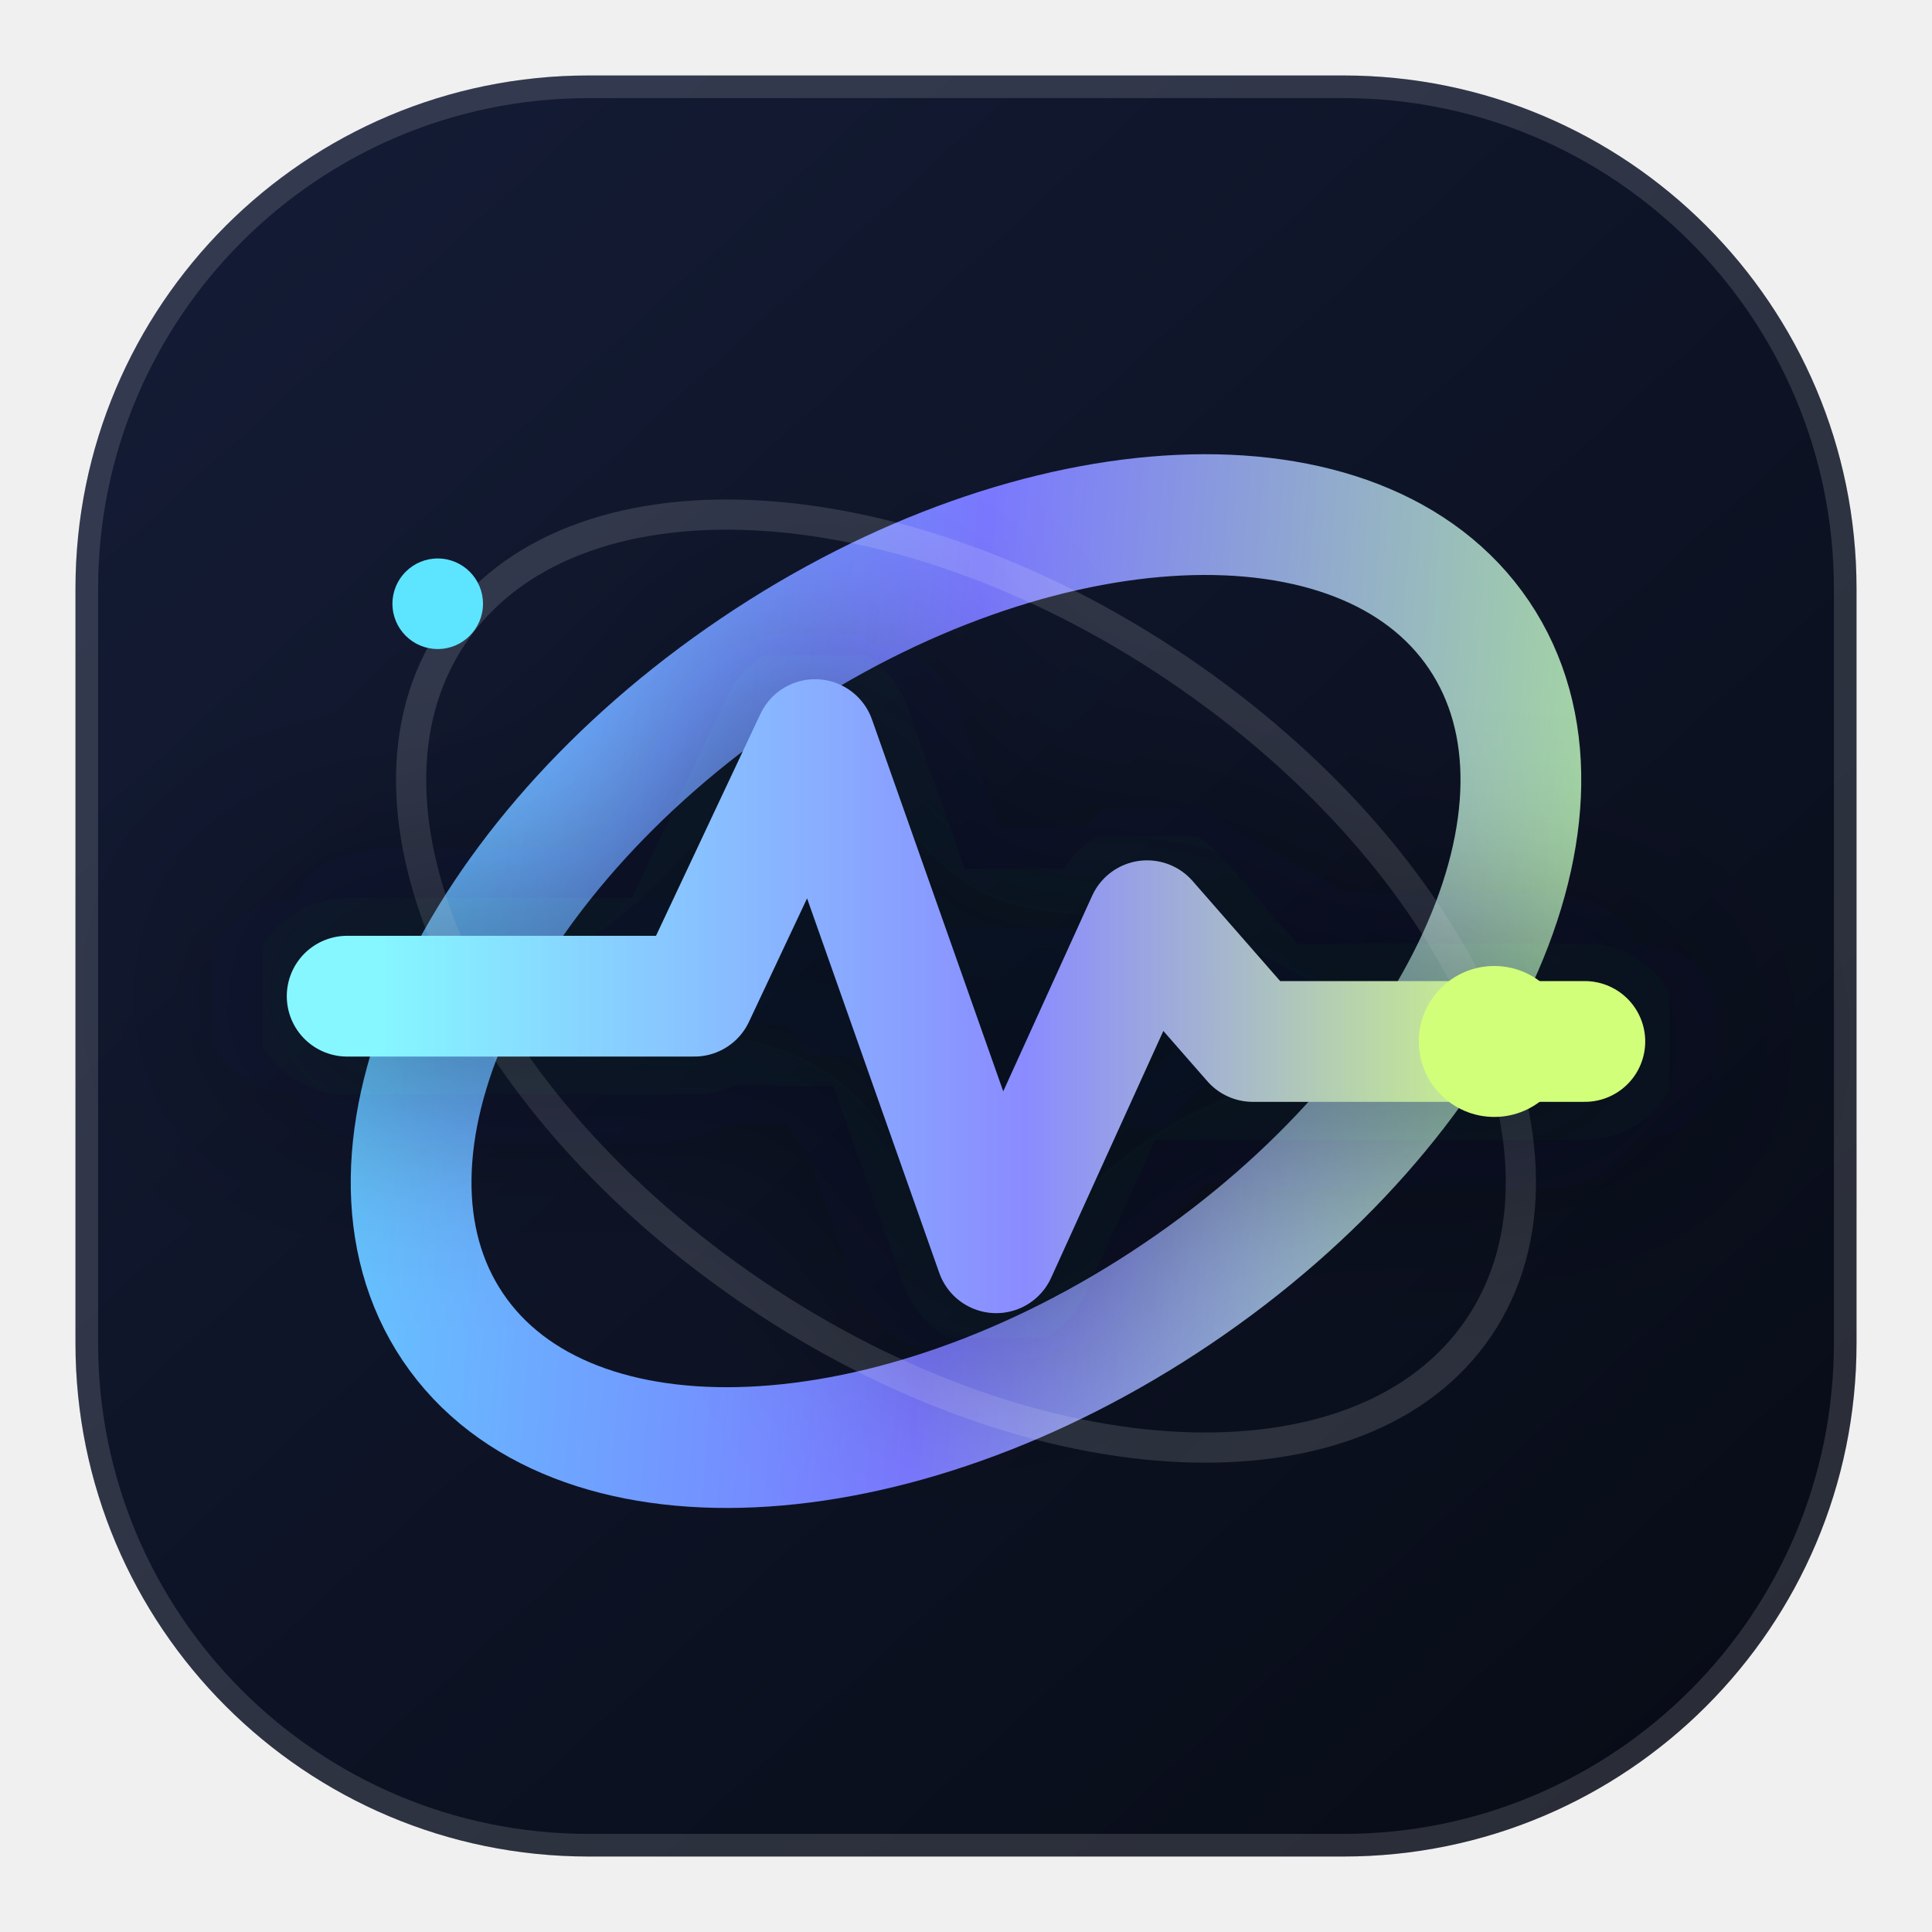
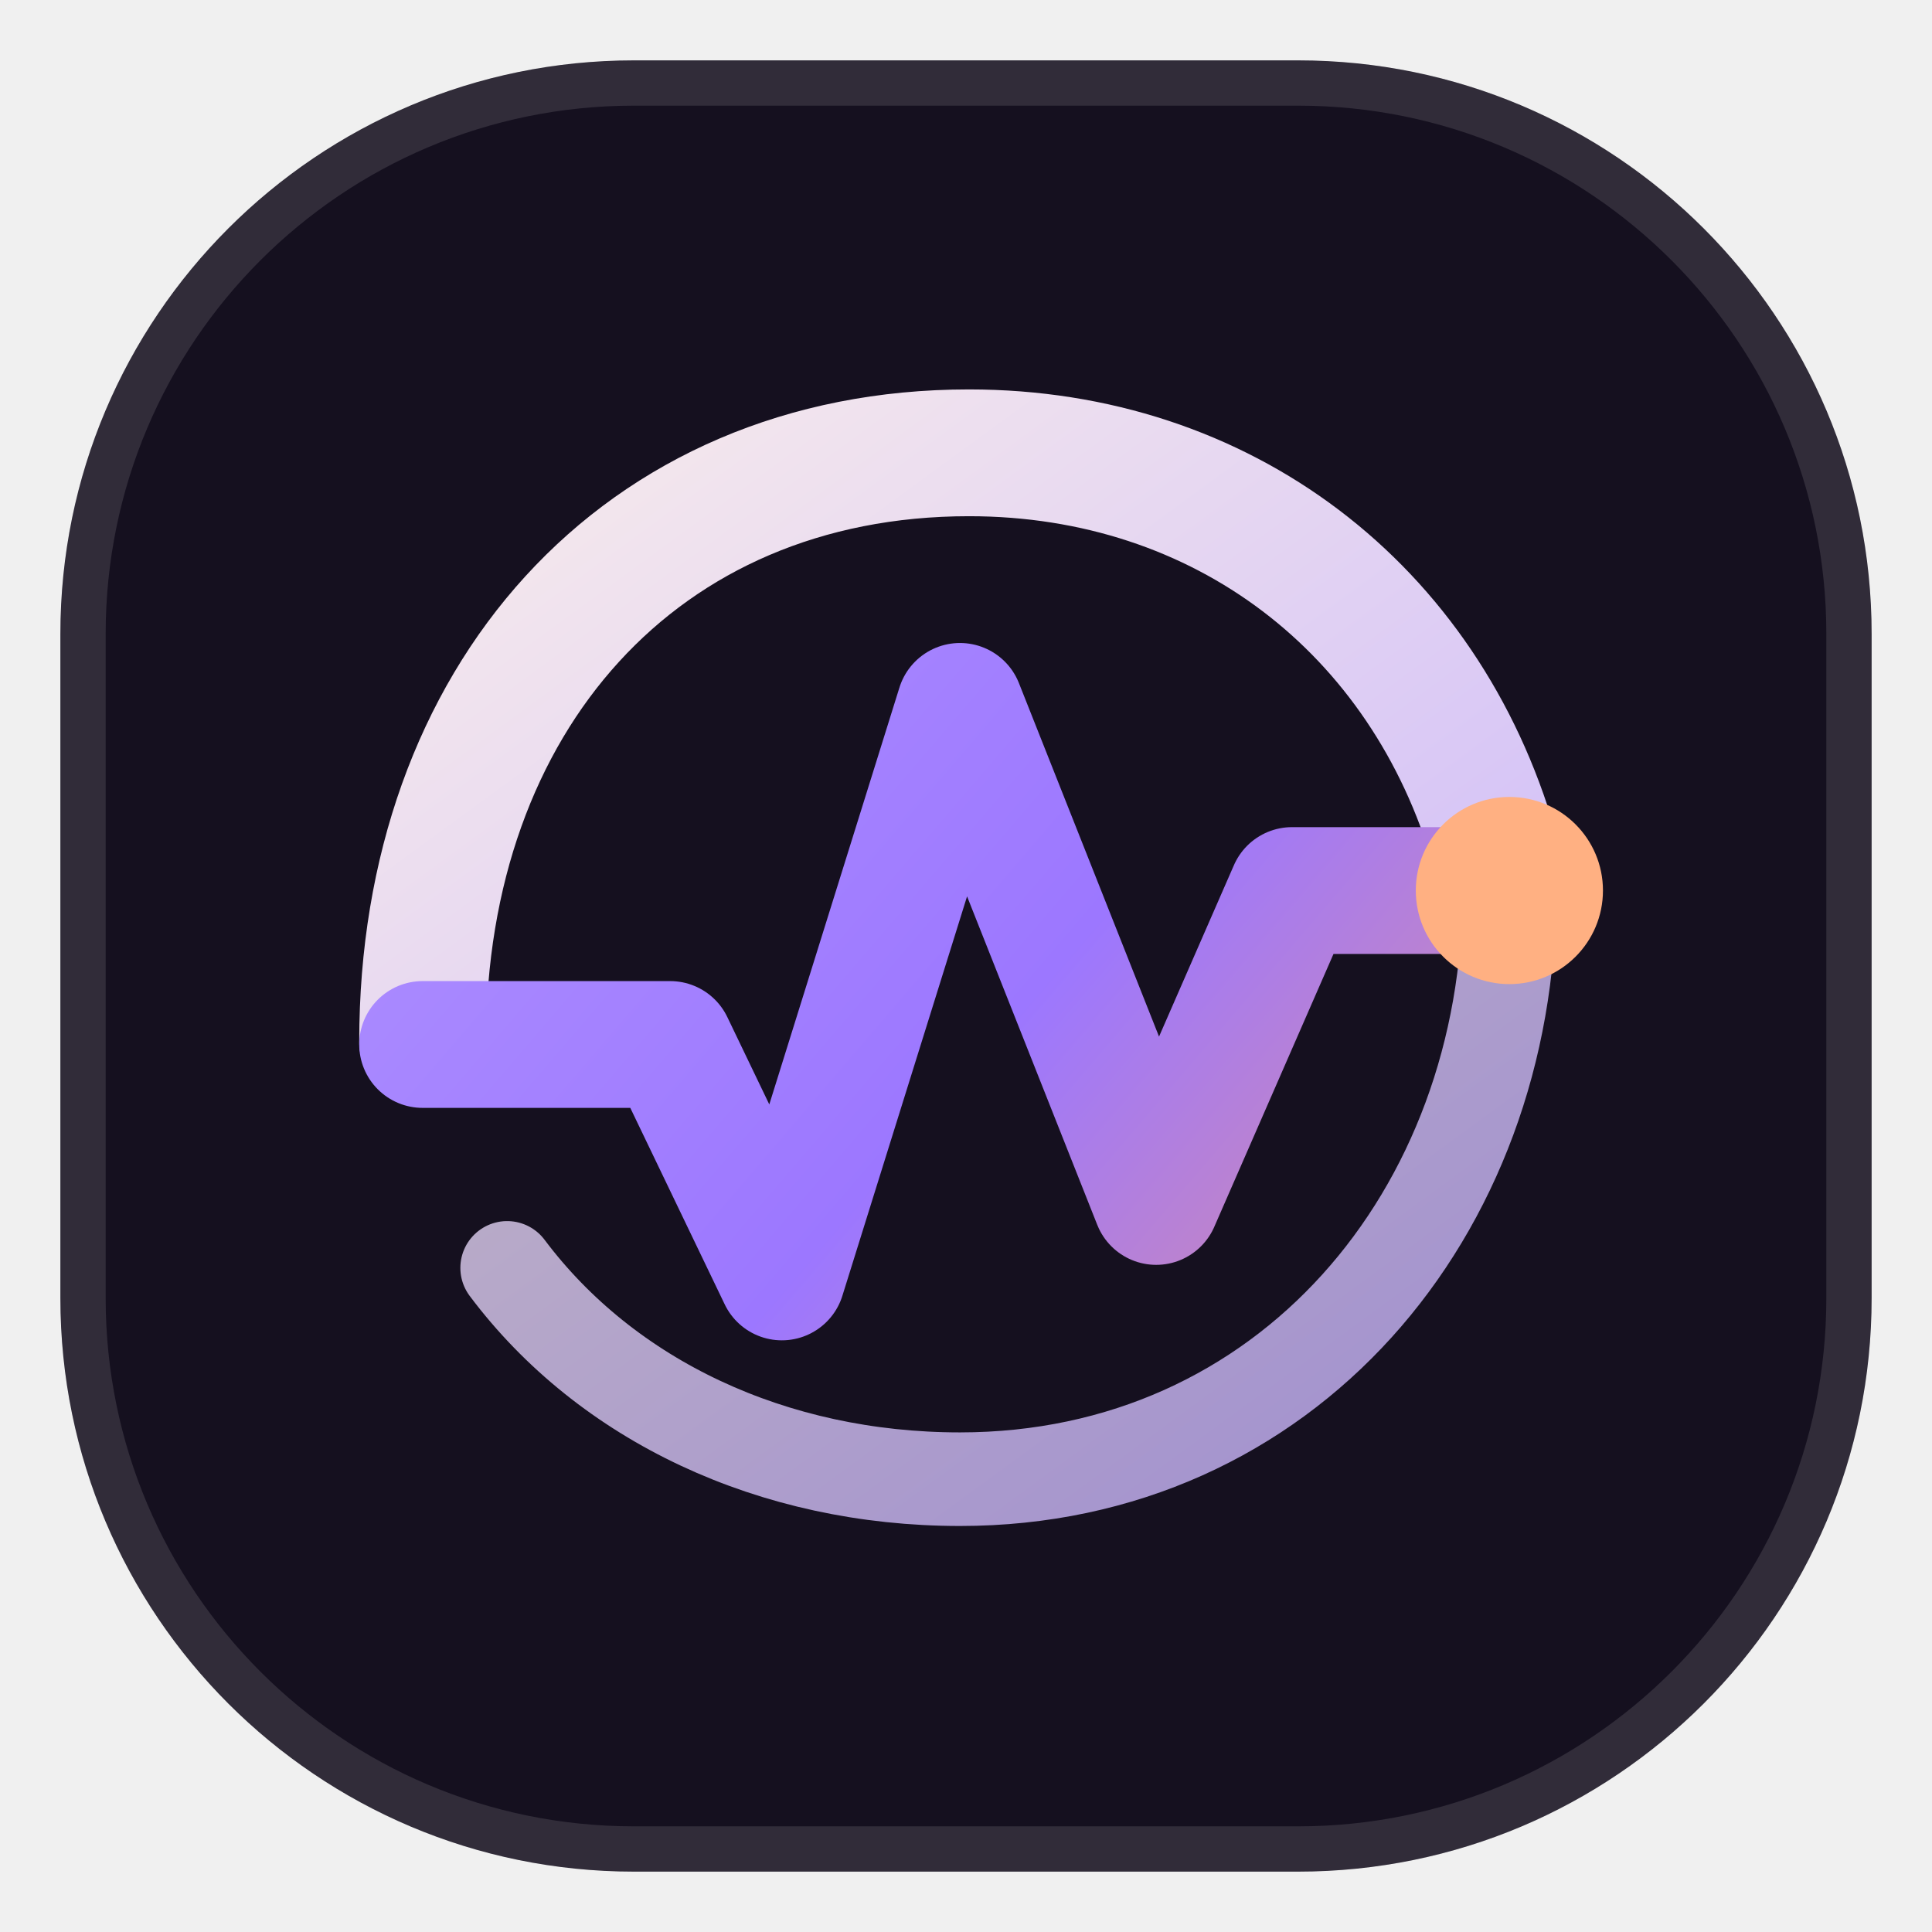
- <svg xmlns="http://www.w3.org/2000/svg" viewBox="0 0 128 128" fill="none">
+ <svg xmlns="http://www.w3.org/2000/svg" viewBox="0 0 64 64" fill="none">
  <defs>
-     <linearGradient id="bg" x1="12" y1="8" x2="118" y2="124" gradientUnits="userSpaceOnUse">
-       <stop stop-color="#141C36" />
-       <stop offset="1" stop-color="#070B15" />
+     <linearGradient id="pulse" x1="8" y1="12" x2="57" y2="54" gradientUnits="userSpaceOnUse">
+       <stop stop-color="#B69BFF" />
+       <stop offset=".52" stop-color="#9C77FF" />
+       <stop offset="1" stop-color="#FF9C69" />
    </linearGradient>
-     <linearGradient id="orbit" x1="19" y1="31" x2="109" y2="103" gradientUnits="userSpaceOnUse">
-       <stop stop-color="#5DE4FF" />
-       <stop offset=".48" stop-color="#7A78FF" />
-       <stop offset="1" stop-color="#B7FF7A" />
+     <linearGradient id="shine" x1="13" y1="7" x2="51" y2="59" gradientUnits="userSpaceOnUse">
+       <stop stop-color="#FFF4E9" />
+       <stop offset="1" stop-color="#BBA5FF" />
    </linearGradient>
-     <linearGradient id="pulse" x1="25" y1="65" x2="103" y2="65" gradientUnits="userSpaceOnUse">
-       <stop stop-color="#86F7FF" />
-       <stop offset=".55" stop-color="#8A8BFF" />
-       <stop offset="1" stop-color="#D2FF7A" />
-     </linearGradient>
-     <filter id="shadow" x="5" y="5" width="118" height="118" filterUnits="userSpaceOnUse">
-       <feGaussianBlur stdDeviation="7" />
-     </filter>
  </defs>
-   <rect x="5" y="5" width="118" height="118" rx="34" fill="url(#bg)" />
-   <rect x="5.75" y="5.75" width="116.5" height="116.5" rx="33.25" stroke="white" stroke-opacity=".14" stroke-width="1.5" />
-   <ellipse cx="64" cy="65" rx="41" ry="25" transform="rotate(-34 64 65)" stroke="url(#orbit)" stroke-width="8" stroke-linecap="round" />
-   <ellipse cx="64" cy="65" rx="41" ry="25" transform="rotate(34 64 65)" stroke="white" stroke-opacity=".14" stroke-width="2" />
-   <path d="M23 66h23l8-17 12 34 10-22 7 8h22" stroke="#050A13" stroke-width="13" stroke-linecap="round" stroke-linejoin="round" opacity=".45" filter="url(#shadow)" />
-   <path d="M23 66h23l8-17 12 34 10-22 7 8h22" stroke="url(#pulse)" stroke-width="8" stroke-linecap="round" stroke-linejoin="round" />
-   <circle cx="99" cy="69" r="5" fill="#D2FF7A" />
-   <circle cx="29" cy="40" r="3" fill="#5DE4FF" />
+   <rect x="2" y="2" width="60" height="60" rx="19" fill="#15101F" />
+   <rect x="2.75" y="2.75" width="58.5" height="58.5" rx="18.25" stroke="white" stroke-opacity=".12" stroke-width="1.5" />
+   <path d="M14 34.5C14 23.18 21.18 15 32.1 15C40.5 15 47.2 20.15 49.5 28.1" stroke="url(#shine)" stroke-width="4.2" stroke-linecap="round" />
+   <path d="M50 29.5H42.8L38.3 39.8L31.8 23.4L25.9 42.3L22.2 34.6H14" stroke="url(#pulse)" stroke-width="4.2" stroke-linecap="round" stroke-linejoin="round" />
+   <path d="M50 29.5C50 40.2 42.6 49 31.8 49C25.6 49 20.1 46.4 16.8 42" stroke="url(#shine)" stroke-opacity=".8" stroke-width="3.1" stroke-linecap="round" />
+   <circle cx="50" cy="29.5" r="3.1" fill="#FFB082" />
</svg>
